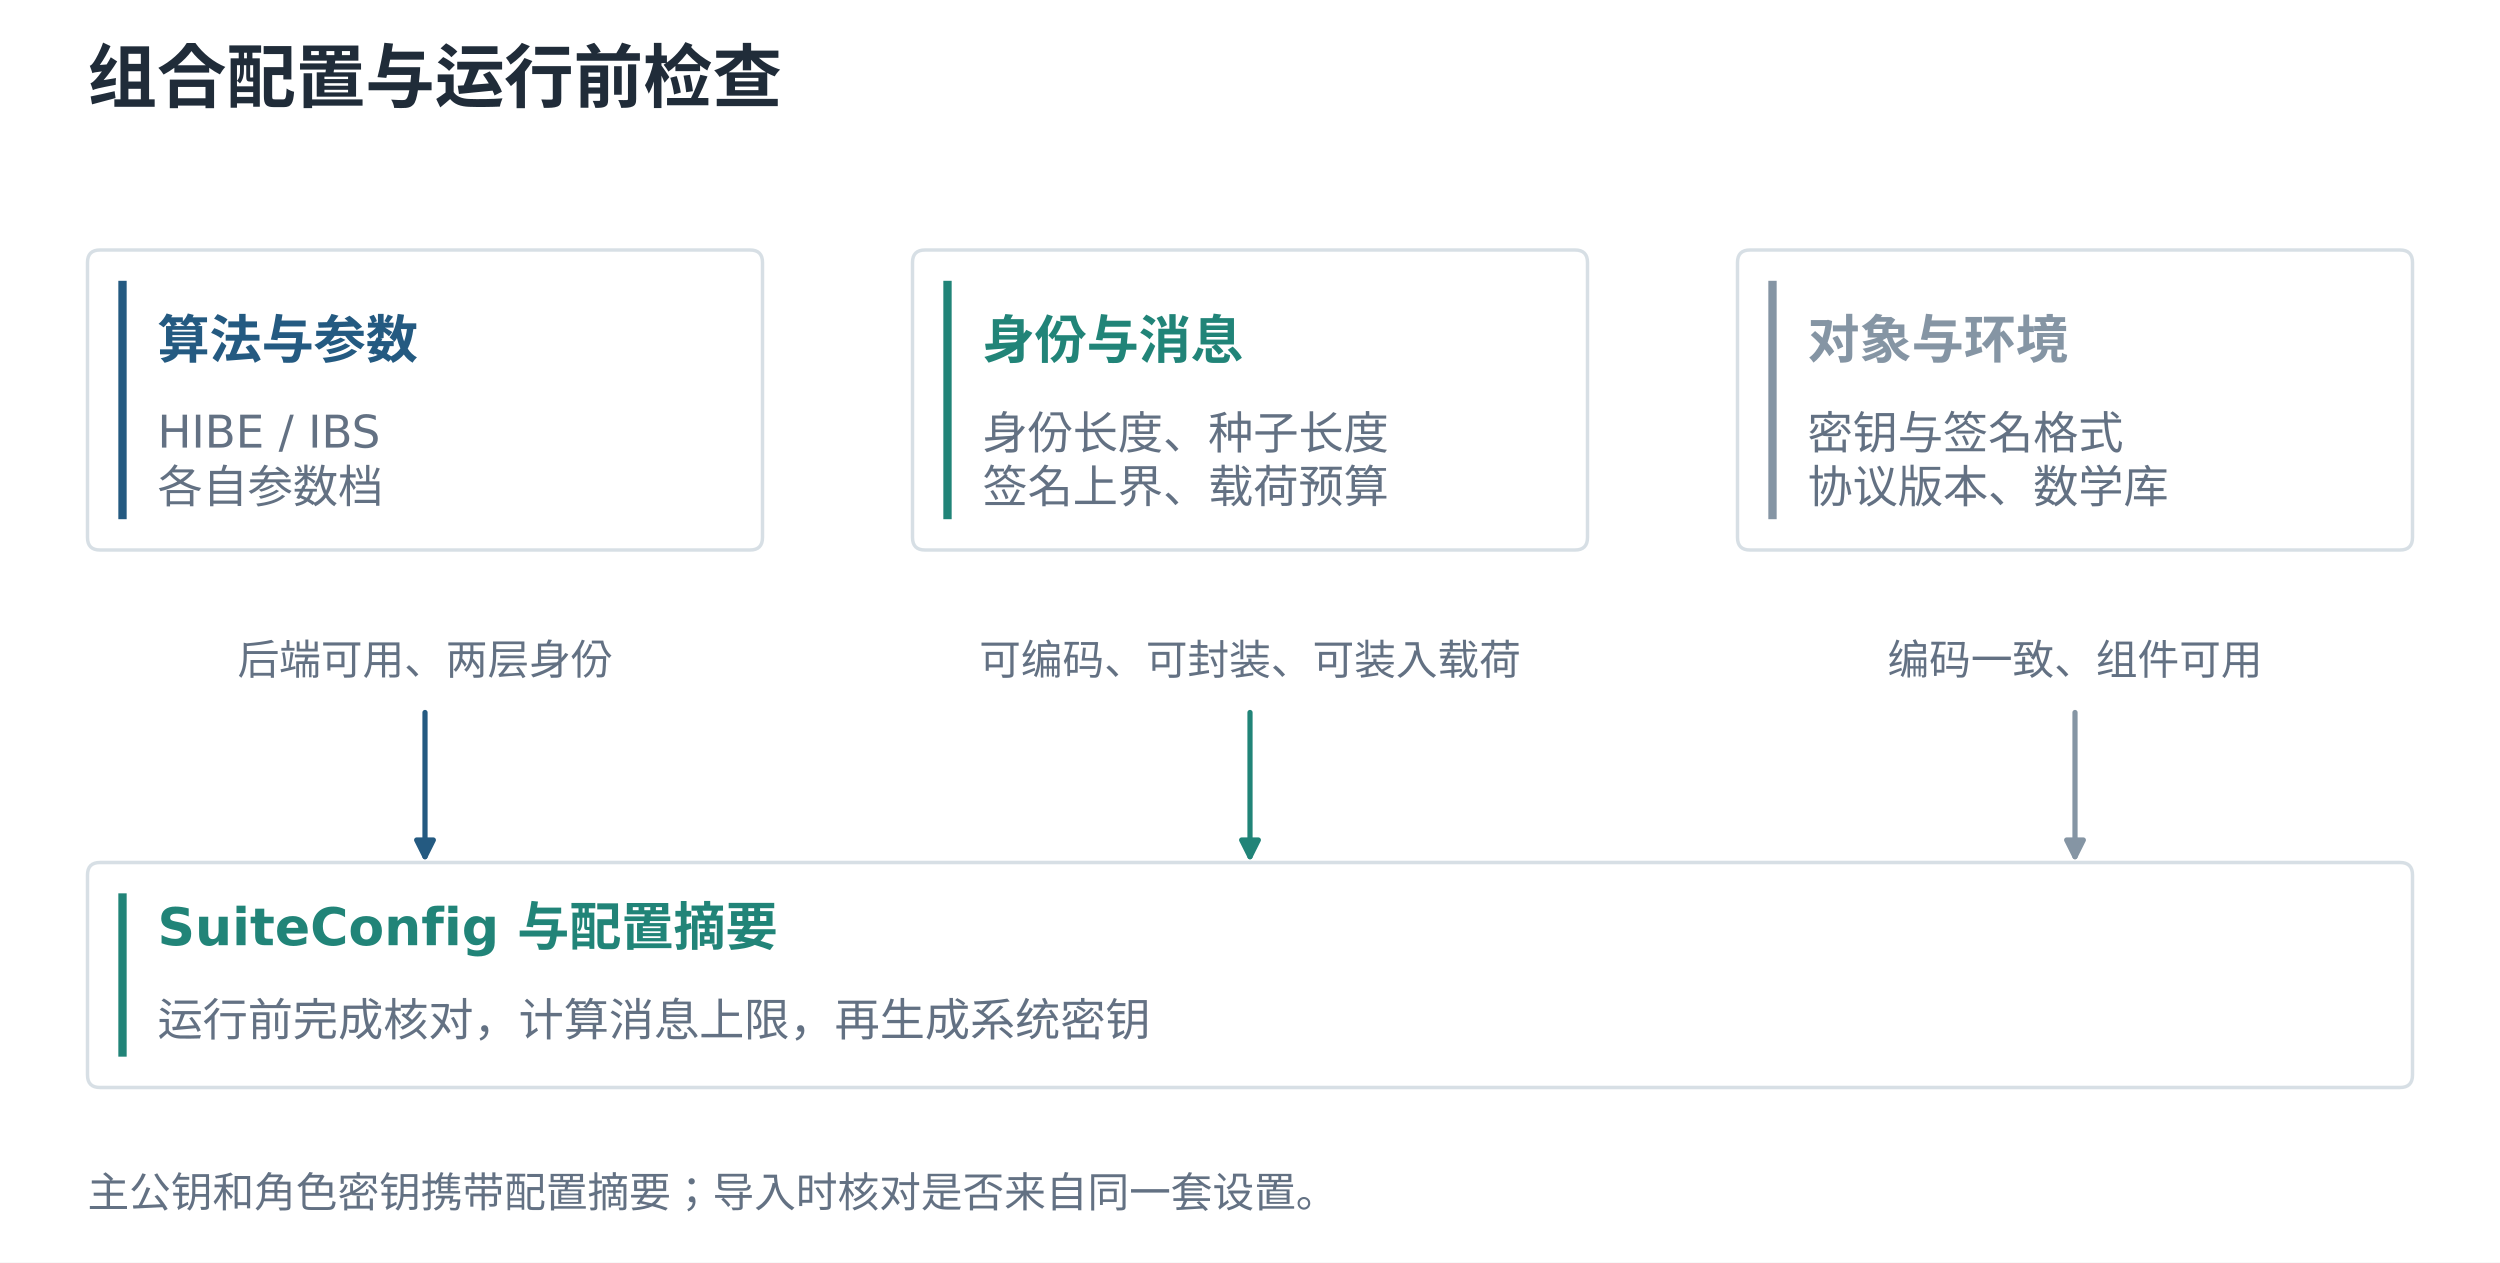
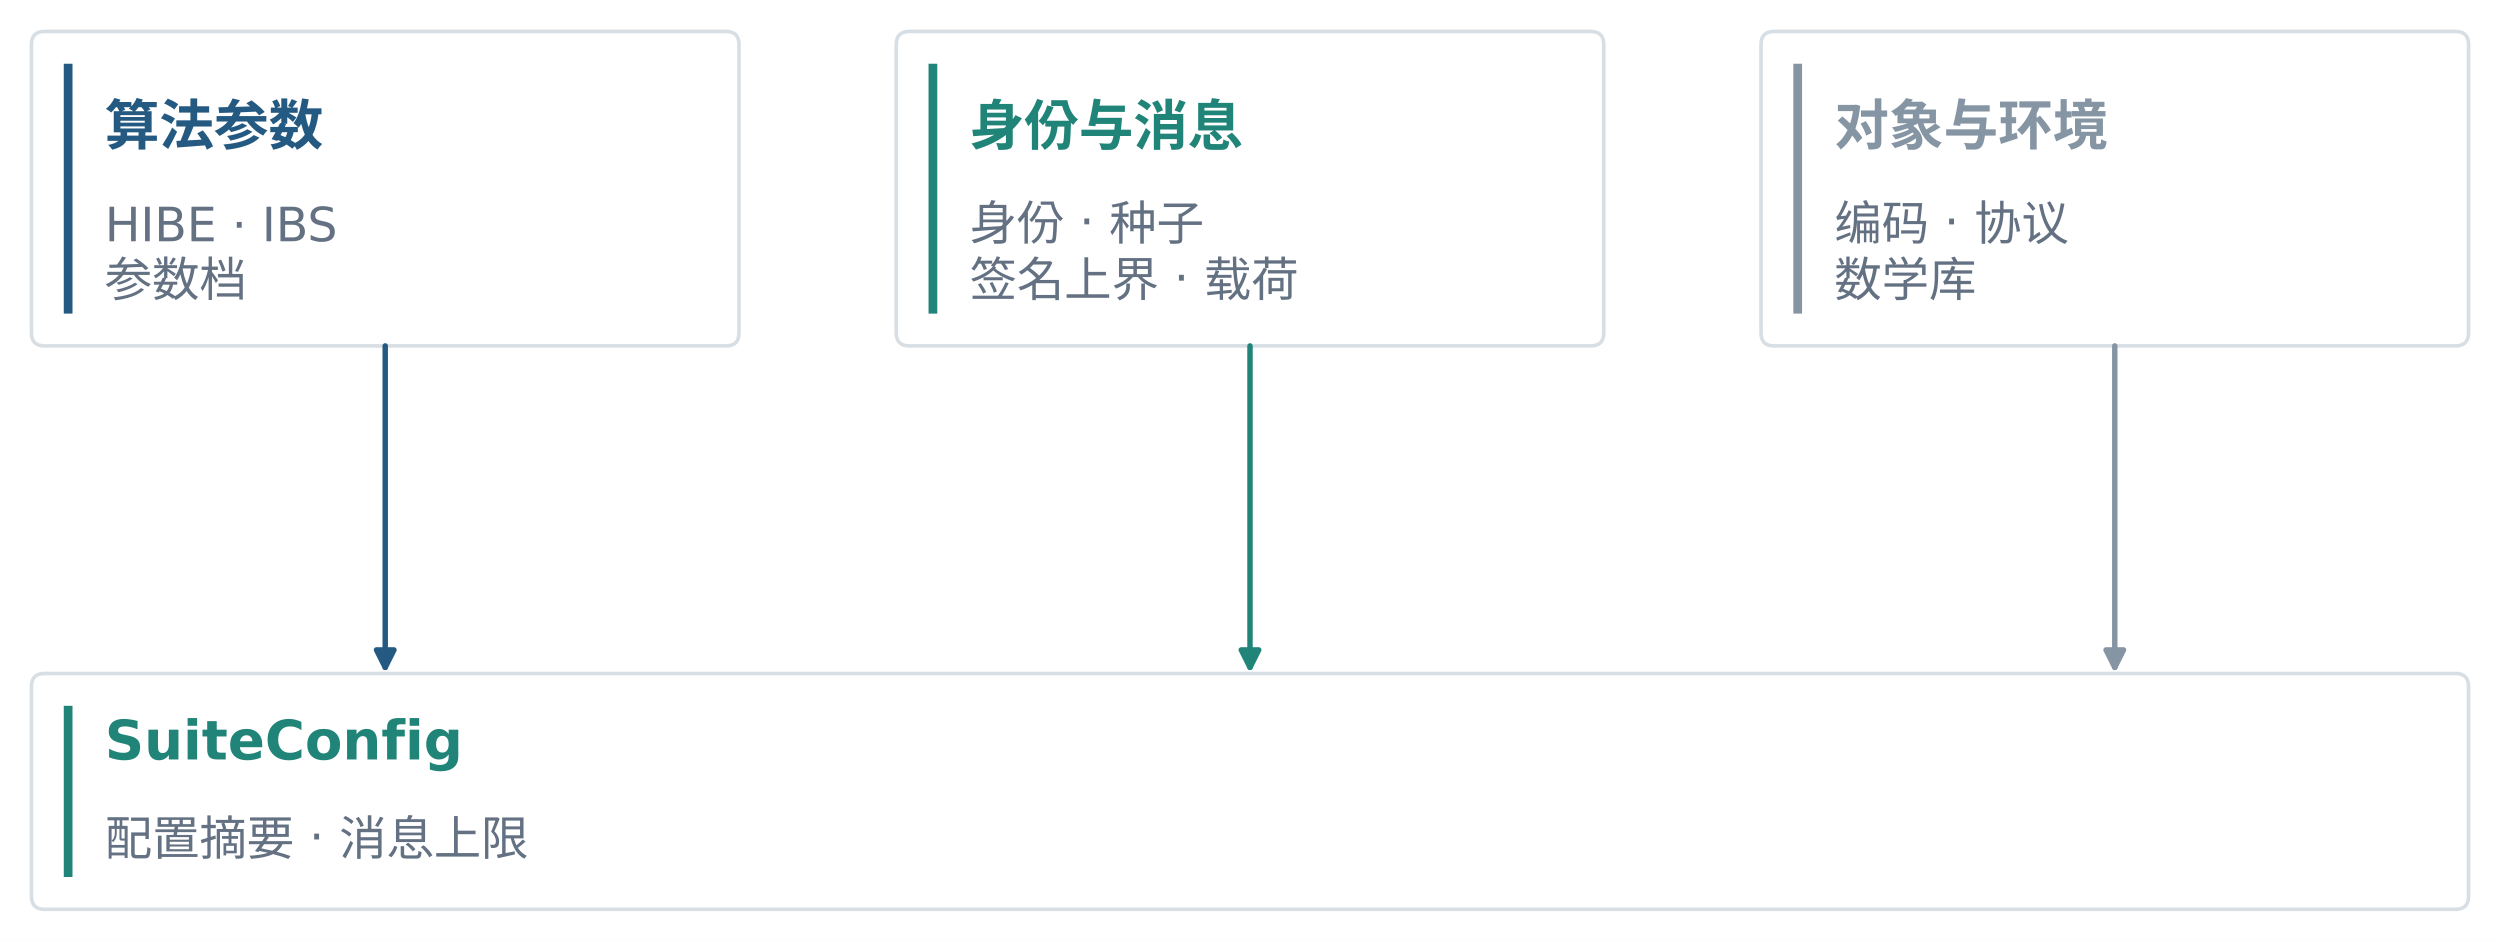
- <svg xmlns="http://www.w3.org/2000/svg" width="720pt" height="363.6pt" viewBox="0 0 720 363.6" version="1.1">
+ <svg xmlns="http://www.w3.org/2000/svg" width="686.88pt" height="258.48pt" viewBox="0 0 686.88 258.48" version="1.1">
  <defs>
    <style type="text/css">*{stroke-linejoin: round; stroke-linecap: butt}</style>
  </defs>
  <g id="figure_1">
    <g id="patch_1">
-       <path d="M 0 363.6 L 720 363.6 L 720 0 L 0 0 z " style="fill: #ffffff" />
+       <path d="M 0 258.48 L 686.88 258.48 L 686.88 0 L 0 0 z " style="fill: #ffffff" />
    </g>
    <g id="axes_1">
      <g id="patch_2">
-         <path d="M 28.8 72 L 216 72 Q 219.6 72 219.6 75.6 L 219.6 154.8 Q 219.6 158.4 216 158.4 L 28.8 158.4 Q 25.2 158.4 25.2 154.8 L 25.2 75.6 Q 25.2 72 28.8 72 z " clip-path="url(#pf2e32a13c6)" style="fill: #ffffff; stroke: #d7dfe5; stroke-linejoin: miter" />
+         <path d="M 12.24 8.64 L 199.44 8.64 Q 203.04 8.64 203.04 12.24 L 203.04 91.44 Q 203.04 95.04 199.44 95.04 L 12.24 95.04 Q 8.64 95.04 8.64 91.44 L 8.64 12.24 Q 8.64 8.64 12.24 8.64 z " clip-path="url(#p0570bda3d3)" style="fill: #ffffff; stroke: #d7dfe5; stroke-linejoin: miter" />
      </g>
      <g id="patch_3">
-         <path d="M 122.4 205.2 Q 122.4 226.8 122.4 246.723 " clip-path="url(#pf2e32a13c6)" style="fill: none; stroke: #245a81; stroke-width: 1.5; stroke-linecap: round" />
-         <path d="M 124.8 241.923 L 122.4 246.723 L 120 241.923 z " clip-path="url(#pf2e32a13c6)" style="fill: #245a81; stroke: #245a81; stroke-width: 1.5; stroke-linecap: round" />
+         <path d="M 105.84 95.04 Q 105.84 140.04 105.84 183.363 " clip-path="url(#p0570bda3d3)" style="fill: none; stroke: #245a81; stroke-width: 1.5; stroke-linecap: round" />
+         <path d="M 108.24 178.563 L 105.84 183.363 L 103.44 178.563 z " clip-path="url(#p0570bda3d3)" style="fill: #245a81; stroke: #245a81; stroke-width: 1.5; stroke-linecap: round" />
      </g>
      <g id="patch_4">
-         <path d="M 266.4 72 L 453.6 72 Q 457.2 72 457.2 75.6 L 457.2 154.8 Q 457.2 158.4 453.6 158.4 L 266.4 158.4 Q 262.8 158.4 262.8 154.8 L 262.8 75.6 Q 262.8 72 266.4 72 z " clip-path="url(#pf2e32a13c6)" style="fill: #ffffff; stroke: #d7dfe5; stroke-linejoin: miter" />
+         <path d="M 249.84 8.64 L 437.04 8.64 Q 440.64 8.64 440.64 12.24 L 440.64 91.44 Q 440.64 95.04 437.04 95.04 L 249.84 95.04 Q 246.24 95.04 246.24 91.44 L 246.24 12.24 Q 246.24 8.64 249.84 8.64 z " clip-path="url(#p0570bda3d3)" style="fill: #ffffff; stroke: #d7dfe5; stroke-linejoin: miter" />
      </g>
      <g id="patch_5">
-         <path d="M 360 205.2 Q 360 226.8 360 246.723 " clip-path="url(#pf2e32a13c6)" style="fill: none; stroke: #218478; stroke-width: 1.5; stroke-linecap: round" />
-         <path d="M 362.4 241.923 L 360 246.723 L 357.6 241.923 z " clip-path="url(#pf2e32a13c6)" style="fill: #218478; stroke: #218478; stroke-width: 1.5; stroke-linecap: round" />
+         <path d="M 343.44 95.04 Q 343.44 140.04 343.44 183.363 " clip-path="url(#p0570bda3d3)" style="fill: none; stroke: #218478; stroke-width: 1.5; stroke-linecap: round" />
+         <path d="M 345.84 178.563 L 343.44 183.363 L 341.04 178.563 z " clip-path="url(#p0570bda3d3)" style="fill: #218478; stroke: #218478; stroke-width: 1.5; stroke-linecap: round" />
      </g>
      <g id="patch_6">
-         <path d="M 504 72 L 691.2 72 Q 694.8 72 694.8 75.6 L 694.8 154.8 Q 694.8 158.4 691.2 158.4 L 504 158.4 Q 500.4 158.4 500.4 154.8 L 500.4 75.6 Q 500.4 72 504 72 z " clip-path="url(#pf2e32a13c6)" style="fill: #ffffff; stroke: #d7dfe5; stroke-linejoin: miter" />
+         <path d="M 487.44 8.64 L 674.64 8.64 Q 678.24 8.64 678.24 12.24 L 678.24 91.44 Q 678.24 95.04 674.64 95.04 L 487.44 95.04 Q 483.84 95.04 483.84 91.44 L 483.84 12.24 Q 483.84 8.64 487.44 8.64 z " clip-path="url(#p0570bda3d3)" style="fill: #ffffff; stroke: #d7dfe5; stroke-linejoin: miter" />
      </g>
      <g id="patch_7">
-         <path d="M 597.6 205.2 Q 597.6 226.8 597.6 246.723 " clip-path="url(#pf2e32a13c6)" style="fill: none; stroke: #8595a4; stroke-width: 1.5; stroke-linecap: round" />
-         <path d="M 600 241.923 L 597.6 246.723 L 595.2 241.923 z " clip-path="url(#pf2e32a13c6)" style="fill: #8595a4; stroke: #8595a4; stroke-width: 1.5; stroke-linecap: round" />
+         <path d="M 581.04 95.04 Q 581.04 140.04 581.04 183.363 " clip-path="url(#p0570bda3d3)" style="fill: none; stroke: #8595a4; stroke-width: 1.5; stroke-linecap: round" />
+         <path d="M 583.44 178.563 L 581.04 183.363 L 578.64 178.563 z " clip-path="url(#p0570bda3d3)" style="fill: #8595a4; stroke: #8595a4; stroke-width: 1.5; stroke-linecap: round" />
      </g>
      <g id="patch_8">
-         <path d="M 28.8 248.4 L 691.2 248.4 Q 694.8 248.4 694.8 252 L 694.8 309.6 Q 694.8 313.2 691.2 313.2 L 28.8 313.2 Q 25.2 313.2 25.2 309.6 L 25.2 252 Q 25.2 248.4 28.8 248.4 z " clip-path="url(#pf2e32a13c6)" style="fill: #ffffff; stroke: #d7dfe5; stroke-linejoin: miter" />
+         <path d="M 12.24 185.04 L 674.64 185.04 Q 678.24 185.04 678.24 188.64 L 678.24 246.24 Q 678.24 249.84 674.64 249.84 L 12.24 249.84 Q 8.64 249.84 8.64 246.24 L 8.64 188.64 Q 8.64 185.04 12.24 185.04 z " clip-path="url(#p0570bda3d3)" style="fill: #ffffff; stroke: #d7dfe5; stroke-linejoin: miter" />
      </g>
      <g id="line2d_1">
-         <path d="M 35.28 82.08 L 35.28 148.32 " clip-path="url(#pf2e32a13c6)" style="fill: none; stroke: #245a81; stroke-width: 2.4; stroke-linecap: square" />
+         <path d="M 18.72 18.72 L 18.72 84.96 " clip-path="url(#p0570bda3d3)" style="fill: none; stroke: #245a81; stroke-width: 2.4; stroke-linecap: square" />
      </g>
      <g id="line2d_2">
-         <path d="M 272.88 82.08 L 272.88 148.32 " clip-path="url(#pf2e32a13c6)" style="fill: none; stroke: #218478; stroke-width: 2.4; stroke-linecap: square" />
+         <path d="M 256.32 18.72 L 256.32 84.96 " clip-path="url(#p0570bda3d3)" style="fill: none; stroke: #218478; stroke-width: 2.4; stroke-linecap: square" />
      </g>
      <g id="line2d_3">
-         <path d="M 510.48 82.08 L 510.48 148.32 " clip-path="url(#pf2e32a13c6)" style="fill: none; stroke: #8595a4; stroke-width: 2.4; stroke-linecap: square" />
+         <path d="M 493.92 18.72 L 493.92 84.96 " clip-path="url(#p0570bda3d3)" style="fill: none; stroke: #8595a4; stroke-width: 2.4; stroke-linecap: square" />
      </g>
      <g id="line2d_4">
-         <path d="M 35.28 258.48 L 35.28 303.12 " clip-path="url(#pf2e32a13c6)" style="fill: none; stroke: #218478; stroke-width: 2.4; stroke-linecap: square" />
+         <path d="M 18.72 195.12 L 18.72 239.76 " clip-path="url(#p0570bda3d3)" style="fill: none; stroke: #218478; stroke-width: 2.4; stroke-linecap: square" />
      </g>
      <g id="text_1">
-         <text style="font-weight: 700; font-size: 20px; font-family: 'Microsoft YaHei', 'DejaVu Sans'; text-anchor: start; fill: #202c39" x="25.2" y="29.342" transform="rotate(-0 25.2 29.34188)">组合配置与运行前检查</text>
+         <text style="font-weight: 700; font-size: 15px; font-family: 'Microsoft YaHei', 'DejaVu Sans'; text-anchor: start; fill: #245a81" x="28.8" y="39.789" transform="rotate(-0 28.8 39.78891)">算法参数</text>
      </g>
      <g id="text_2">
-         <text style="font-weight: 700; font-size: 15px; font-family: 'Microsoft YaHei', 'DejaVu Sans'; text-anchor: start; fill: #245a81" x="45.36" y="103.149" transform="rotate(-0 45.36 103.1489)">算法与参数</text>
+         <text style="font-size: 13px; font-family: 'Microsoft YaHei', 'DejaVu Sans'; fill: #637183" transform="translate(28.8 66.28031)">HIBE · IBS</text>
+         <text style="font-size: 13px; font-family: 'Microsoft YaHei', 'DejaVu Sans'; fill: #637183" transform="translate(28.8 81.38977)">参数档</text>
      </g>
      <g id="text_3">
-         <text style="font-size: 13px; font-family: 'Microsoft YaHei', 'DejaVu Sans'; fill: #637183" transform="translate(45.36 128.907)">HIBE / IBS</text>
-         <text style="font-size: 13px; font-family: 'Microsoft YaHei', 'DejaVu Sans'; fill: #637183" transform="translate(45.36 144.7498)">各自参数档</text>
+         <text style="font-weight: 700; font-size: 15px; font-family: 'Microsoft YaHei', 'DejaVu Sans'; text-anchor: start; fill: #218478" x="266.4" y="39.856" transform="rotate(-0 266.4 39.8557)">身份与消息</text>
      </g>
      <g id="text_4">
-         <text style="font-size: 12px; font-family: 'Microsoft YaHei', 'DejaVu Sans'; text-anchor: middle; fill: #637183" x="122.4" y="194.252" transform="rotate(-0 122.4 194.2519)">后端可用、两层身份</text>
+         <text style="font-size: 13px; font-family: 'Microsoft YaHei', 'DejaVu Sans'; fill: #637183" transform="translate(266.4 65.93398)">身份 · 种子</text>
+         <text style="font-size: 13px; font-family: 'Microsoft YaHei', 'DejaVu Sans'; fill: #637183" transform="translate(266.4 81.40805)">签名上界 · 载荷</text>
      </g>
      <g id="text_5">
-         <text style="font-weight: 700; font-size: 15px; font-family: 'Microsoft YaHei', 'DejaVu Sans'; text-anchor: start; fill: #218478" x="282.96" y="103.216" transform="rotate(-0 282.96 103.2157)">身份与消息</text>
+         <text style="font-weight: 700; font-size: 15px; font-family: 'Microsoft YaHei', 'DejaVu Sans'; text-anchor: start; fill: #8595a4" x="504" y="39.768" transform="rotate(-0 504 39.76781)">对象与环境</text>
      </g>
      <g id="text_6">
-         <text style="font-size: 13px; font-family: 'Microsoft YaHei', 'DejaVu Sans'; fill: #637183" transform="translate(282.96 129.3133)">身份长度、种子长度</text>
-         <text style="font-size: 13px; font-family: 'Microsoft YaHei', 'DejaVu Sans'; fill: #637183" transform="translate(282.96 144.7559)">签名上界、载荷预算</text>
+         <text style="font-size: 13px; font-family: 'Microsoft YaHei', 'DejaVu Sans'; fill: #637183" transform="translate(504 65.95328)">编码 · 协议</text>
+         <text style="font-size: 13px; font-family: 'Microsoft YaHei', 'DejaVu Sans'; fill: #637183" transform="translate(504 81.42125)">数学库</text>
      </g>
      <g id="text_7">
-         <text style="font-size: 12px; font-family: 'Microsoft YaHei', 'DejaVu Sans'; text-anchor: middle; fill: #637183" x="360" y="194.293" transform="rotate(-0 360 194.2931)">可编码、可封装、可装入载荷</text>
+         <text style="font-weight: 700; font-size: 15px; font-family: 'Microsoft YaHei', 'DejaVu Sans'; text-anchor: start; fill: #218478" x="28.8" y="208.669" transform="rotate(-0 28.8 208.6695)">SuiteConfig</text>
      </g>
      <g id="text_8">
-         <text style="font-weight: 700; font-size: 15px; font-family: 'Microsoft YaHei', 'DejaVu Sans'; text-anchor: start; fill: #8595a4" x="520.56" y="103.128" transform="rotate(-0 520.56 103.1278)">对象与环境</text>
-       </g>
-       <g id="text_9">
-         <text style="font-size: 13px; font-family: 'Microsoft YaHei', 'DejaVu Sans'; fill: #637183" transform="translate(520.56 129.2686)">密钥与签名格式</text>
-         <text style="font-size: 13px; font-family: 'Microsoft YaHei', 'DejaVu Sans'; fill: #637183" transform="translate(520.56 144.7812)">协议版本、数学库</text>
-       </g>
-       <g id="text_10">
-         <text style="font-size: 12px; font-family: 'Microsoft YaHei', 'DejaVu Sans'; text-anchor: middle; fill: #637183" x="597.6" y="194.264" transform="rotate(-0 597.6 194.2641)">编码一致、组件可用</text>
-       </g>
-       <g id="text_11">
-         <text style="font-weight: 700; font-size: 15px; font-family: 'Microsoft YaHei', 'DejaVu Sans'; text-anchor: start; fill: #218478" x="45.36" y="272.228" transform="rotate(-0 45.36 272.2275)">SuiteConfig 与配置摘要</text>
-       </g>
-       <g id="text_12">
-         <text style="font-size: 13px; font-family: 'Microsoft YaHei', 'DejaVu Sans'; text-anchor: start; fill: #637183" x="45.36" y="298.323" transform="rotate(-0 45.36 298.3232)">运行前完成核对，计算消息上限，再生成系统密钥</text>
-       </g>
-       <g id="text_13">
-         <text style="font-size: 12px; font-family: 'Microsoft YaHei', 'DejaVu Sans'; text-anchor: start; fill: #637183" x="25.2" y="347.647" transform="rotate(-0 25.2 347.6466)">主公钥和角色密钥携带配置摘要；导入时核对是否来自同一套设置。</text>
+         <text style="font-size: 13px; font-family: 'Microsoft YaHei', 'DejaVu Sans'; text-anchor: start; fill: #637183" x="28.8" y="234.938" transform="rotate(-0 28.8 234.9378)">配置摘要 · 消息上限</text>
      </g>
    </g>
  </g>
  <defs>
-     <clipPath id="pf2e32a13c6">
-       <rect x="0" y="0" width="720" height="363.6" />
+     <clipPath id="p0570bda3d3">
+       <rect x="-16.56" y="-63.36" width="720" height="363.6" />
    </clipPath>
  </defs>
</svg>
